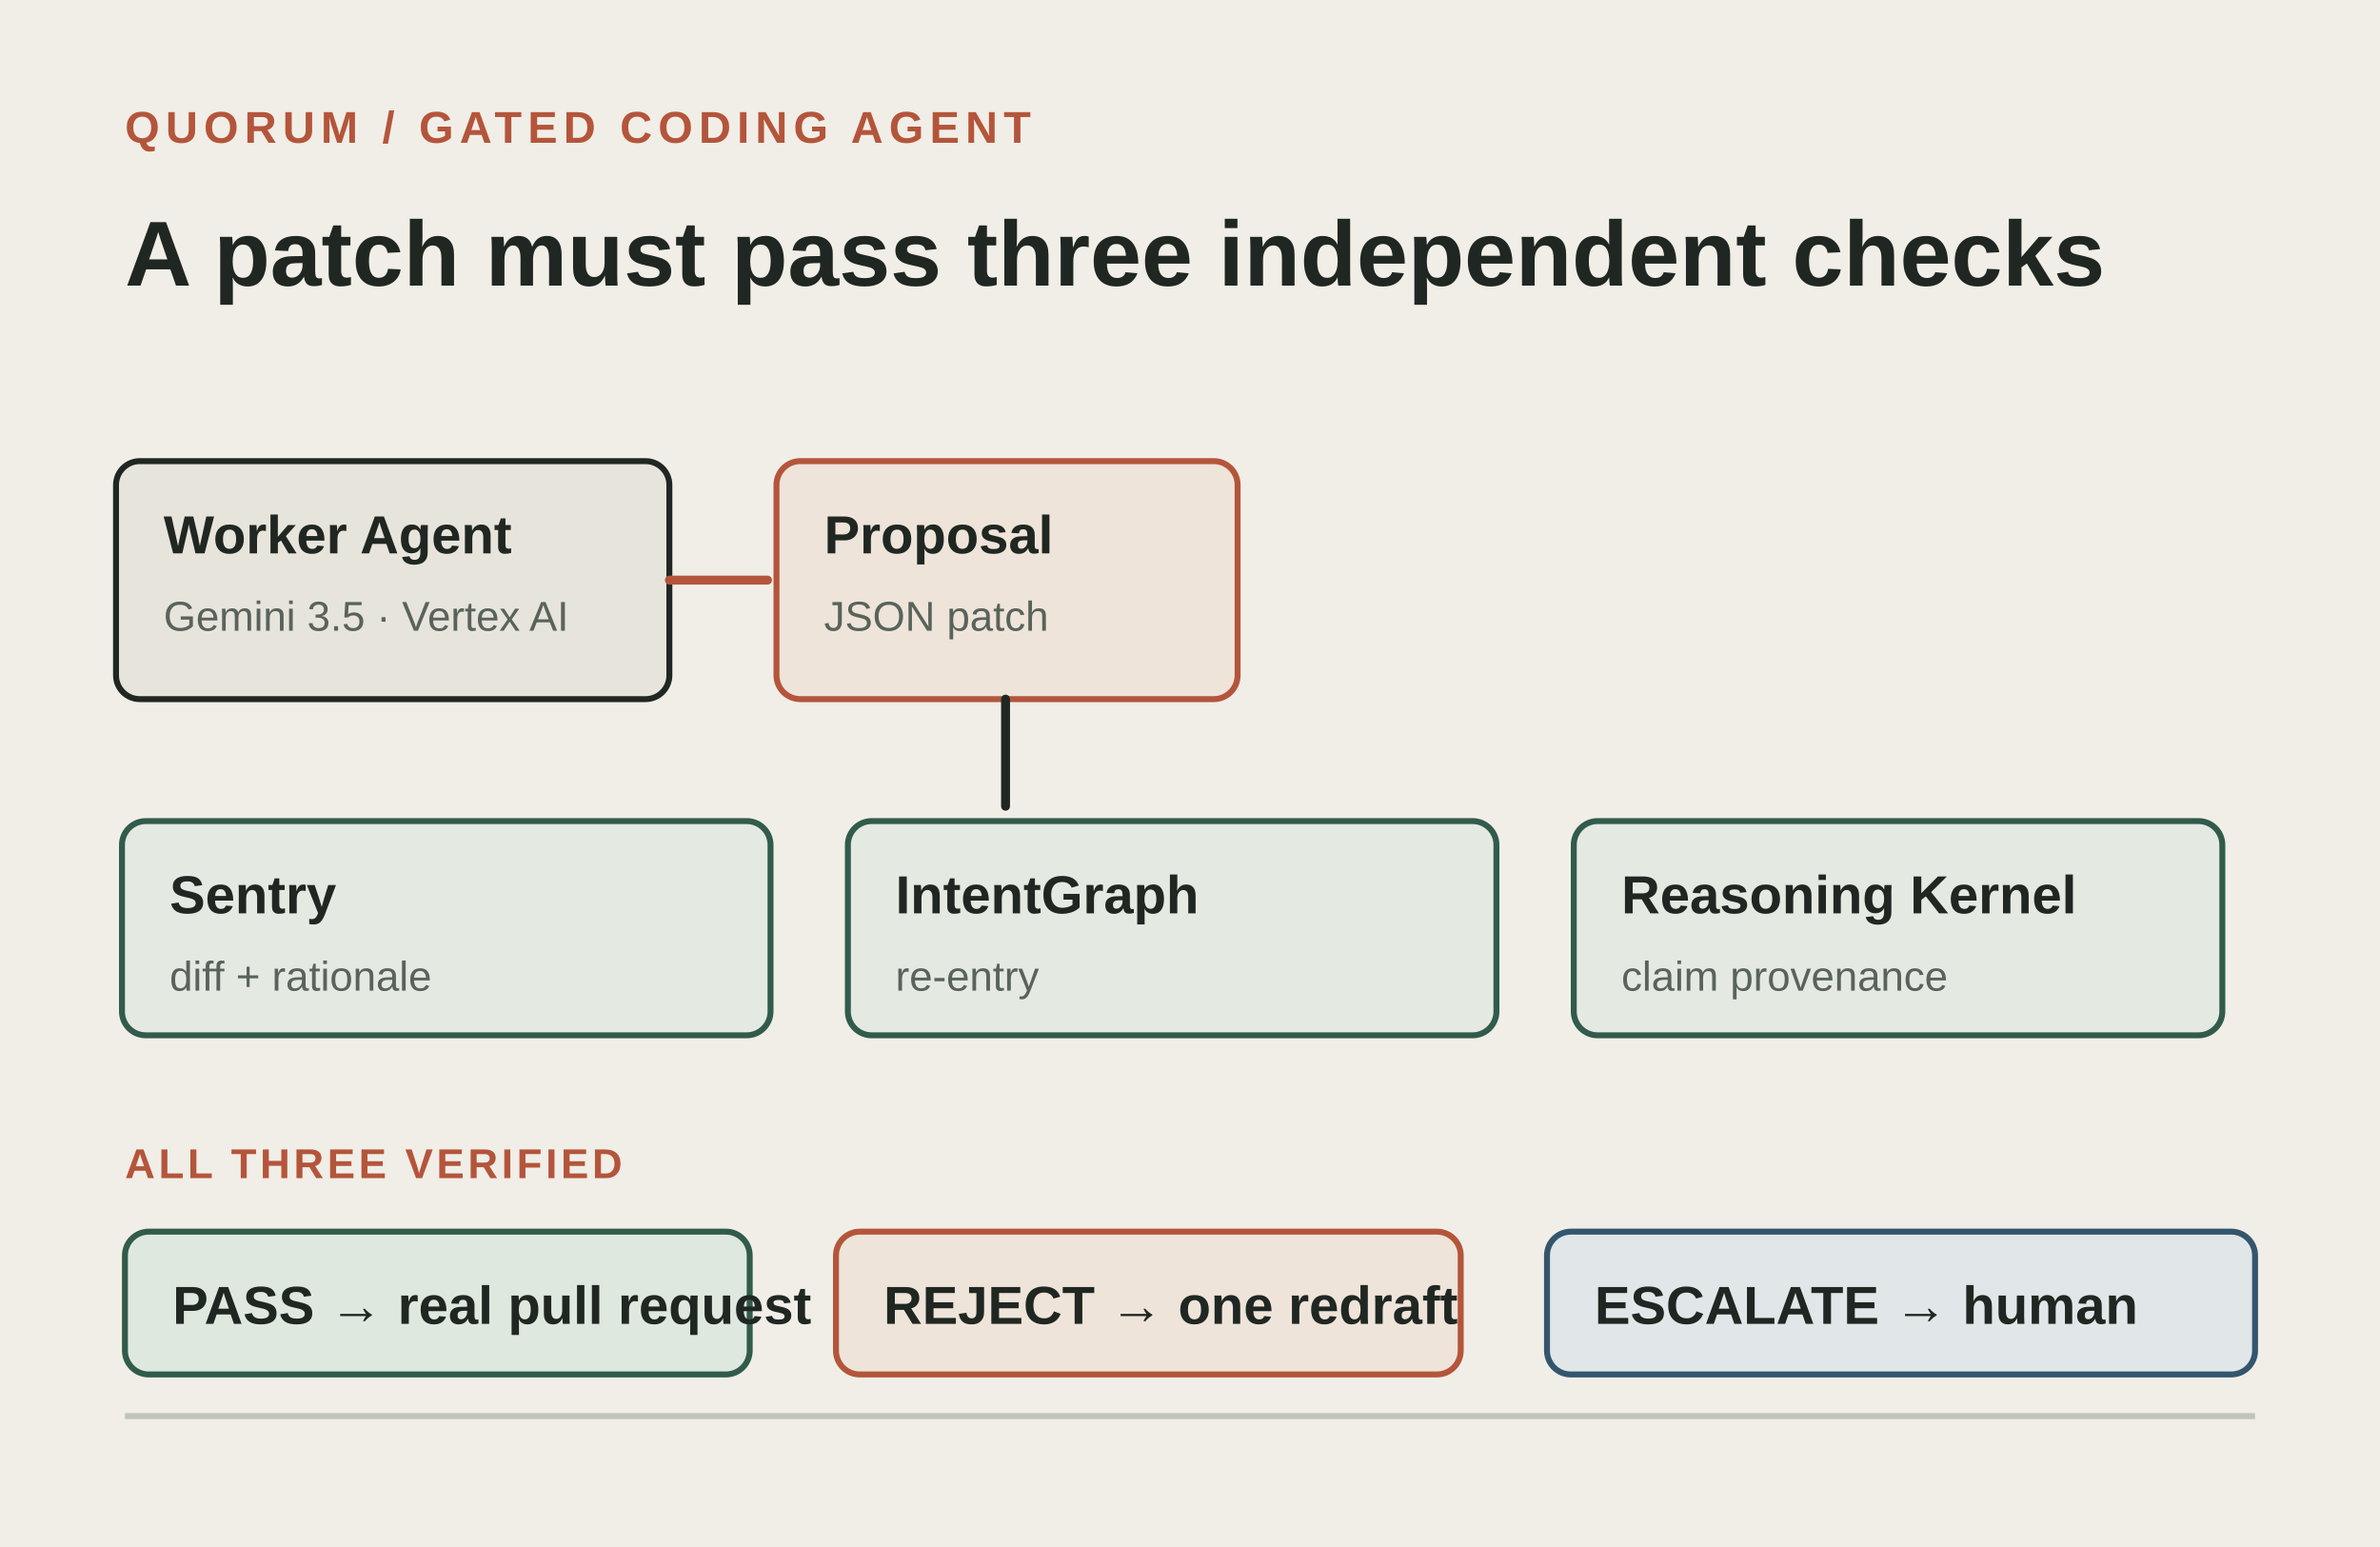
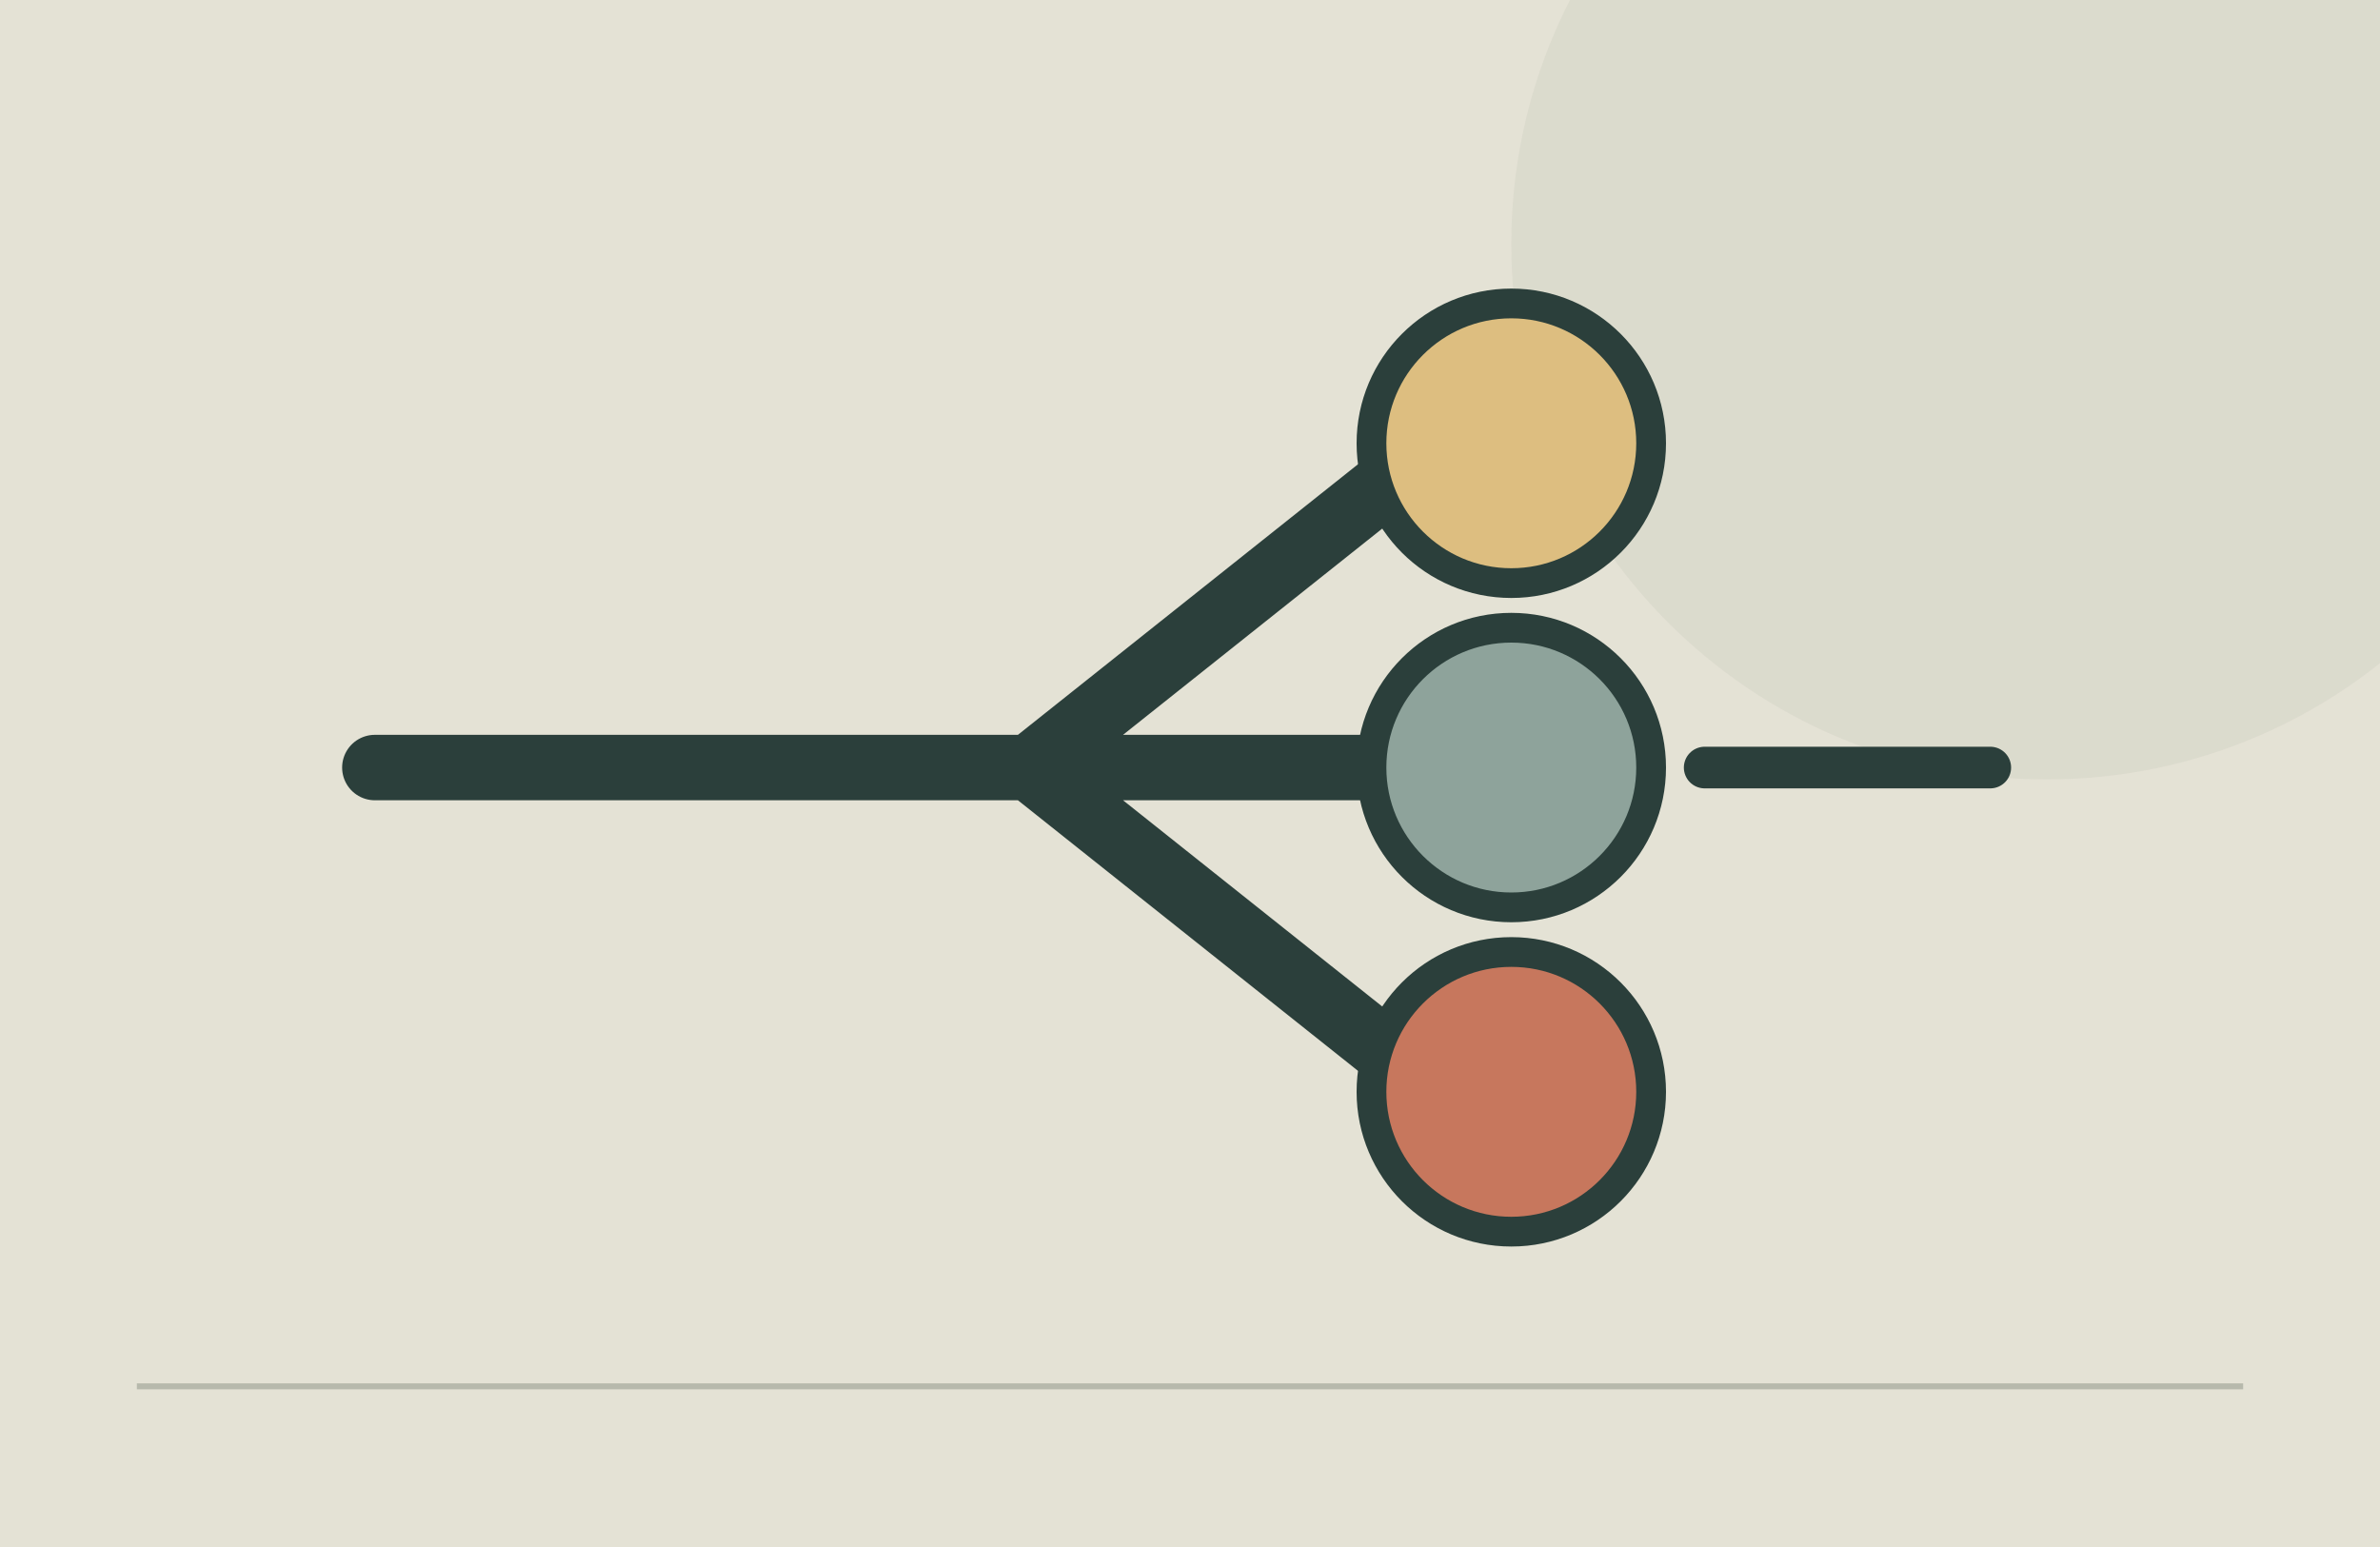
- <svg xmlns="http://www.w3.org/2000/svg" viewBox="0 0 800 520" role="img" aria-label="A patch must pass three independent checks technical visual">
-   <rect width="800" height="520" fill="#F0EEE7" />
-   <text x="42" y="48" font-size="15" fill="#B4553B" font-weight="800" font-family="DM Sans,Arial,sans-serif" letter-spacing="2">QUORUM / GATED CODING AGENT</text>
-   <text x="42" y="96" font-size="31" fill="#202722" font-weight="800" font-family="DM Sans,Arial,sans-serif" letter-spacing="0">A patch must pass three independent checks</text>
-   <rect x="39" y="155" width="186" height="80" rx="8" fill="#E7E4DB" stroke="#202722" stroke-width="2" />
-   <text x="55" y="186" font-size="18" fill="#202722" font-weight="800" font-family="DM Sans,Arial,sans-serif" letter-spacing="0">Worker Agent</text>
-   <text x="55" y="212" font-size="14" fill="#59635B" font-weight="500" font-family="DM Sans,Arial,sans-serif" letter-spacing="0">Gemini 3.5 · Vertex AI</text>
-   <path d="M225 195L258 195" fill="none" stroke="#B4553B" stroke-width="3" stroke-linecap="round" />
-   <rect x="261" y="155" width="155" height="80" rx="8" fill="#EEE4D9" stroke="#B4553B" stroke-width="2" />
-   <text x="277" y="186" font-size="18" fill="#202722" font-weight="800" font-family="DM Sans,Arial,sans-serif" letter-spacing="0">Proposal</text>
-   <text x="277" y="212" font-size="14" fill="#59635B" font-weight="500" font-family="DM Sans,Arial,sans-serif" letter-spacing="0">JSON patch</text>
-   <path d="M338 235L338 271" fill="none" stroke="#202722" stroke-width="3" stroke-linecap="round" />
-   <rect x="41" y="276" width="218" height="72" rx="8" fill="#E4E9E2" stroke="#315B4B" stroke-width="2" />
-   <text x="57" y="307" font-size="18" fill="#202722" font-weight="800" font-family="DM Sans,Arial,sans-serif" letter-spacing="0">Sentry</text>
-   <text x="57" y="333" font-size="14" fill="#59635B" font-weight="500" font-family="DM Sans,Arial,sans-serif" letter-spacing="0">diff + rationale</text>
-   <rect x="285" y="276" width="218" height="72" rx="8" fill="#E4E9E2" stroke="#315B4B" stroke-width="2" />
-   <text x="301" y="307" font-size="18" fill="#202722" font-weight="800" font-family="DM Sans,Arial,sans-serif" letter-spacing="0">IntentGraph</text>
-   <text x="301" y="333" font-size="14" fill="#59635B" font-weight="500" font-family="DM Sans,Arial,sans-serif" letter-spacing="0">re-entry</text>
-   <rect x="529" y="276" width="218" height="72" rx="8" fill="#E4E9E2" stroke="#315B4B" stroke-width="2" />
-   <text x="545" y="307" font-size="18" fill="#202722" font-weight="800" font-family="DM Sans,Arial,sans-serif" letter-spacing="0">Reasoning Kernel</text>
-   <text x="545" y="333" font-size="14" fill="#59635B" font-weight="500" font-family="DM Sans,Arial,sans-serif" letter-spacing="0">claim provenance</text>
-   <text x="42" y="396" font-size="14" fill="#B4553B" font-weight="800" font-family="DM Sans,Arial,sans-serif" letter-spacing="1.2">ALL THREE VERIFIED</text>
-   <rect x="42" y="414" width="210" height="48" rx="8" fill="#DFE8DF" stroke="#315B4B" stroke-width="2" />
-   <text x="58" y="445" font-size="18" fill="#202722" font-weight="800" font-family="DM Sans,Arial,sans-serif" letter-spacing="0">PASS → real pull request</text>
-   <rect x="281" y="414" width="210" height="48" rx="8" fill="#EEE4D9" stroke="#B4553B" stroke-width="2" />
-   <text x="297" y="445" font-size="18" fill="#202722" font-weight="800" font-family="DM Sans,Arial,sans-serif" letter-spacing="0">REJECT → one redraft</text>
-   <rect x="520" y="414" width="238" height="48" rx="8" fill="#E1E7E8" stroke="#34556E" stroke-width="2" />
-   <text x="536" y="445" font-size="18" fill="#202722" font-weight="800" font-family="DM Sans,Arial,sans-serif" letter-spacing="0">ESCALATE → human</text>
-   <path d="M42 476H758" stroke="#BFC3B9" stroke-width="2" />
+ <svg xmlns="http://www.w3.org/2000/svg" viewBox="0 0 800 520" role="img" aria-label="Abstract illustration for quorum">
+   <defs>
+     <filter id="s">
+       <feDropShadow dx="0" dy="18" stdDeviation="15" flood-color="#161d1b" flood-opacity=".14" />
+     </filter>
+     <linearGradient id="shade" x1="0" y1="0" x2="1" y2="1">
+       <stop stop-color="#4D594B" />
+       <stop offset="1" stop-color="#172724" />
+     </linearGradient>
+   </defs>
+   <rect width="800" height="520" fill="#E4E2D5" />
+   <circle cx="688" cy="82" r="180" fill="#4D594B" opacity=".055" />
+   <path d="M126 258H346M346 258l137-109M346 258l137 0M346 258l137 109" fill="none" stroke="#2B3F3B" stroke-width="22" stroke-linecap="round" stroke-linejoin="round" />
+   <circle cx="508" cy="149" r="47" fill="#DDBE80" stroke="#2B3F3B" stroke-width="10" />
+   <circle cx="508" cy="258" r="47" fill="#8EA39B" stroke="#2B3F3B" stroke-width="10" />
+   <circle cx="508" cy="367" r="47" fill="#C7775D" stroke="#2B3F3B" stroke-width="10" />
+   <path d="M573 258h96" stroke="#2B3F3B" stroke-width="14" stroke-linecap="round" />
+   <path d="M46 466H754" stroke="#4D594B" stroke-opacity=".3" stroke-width="2" />
</svg>
